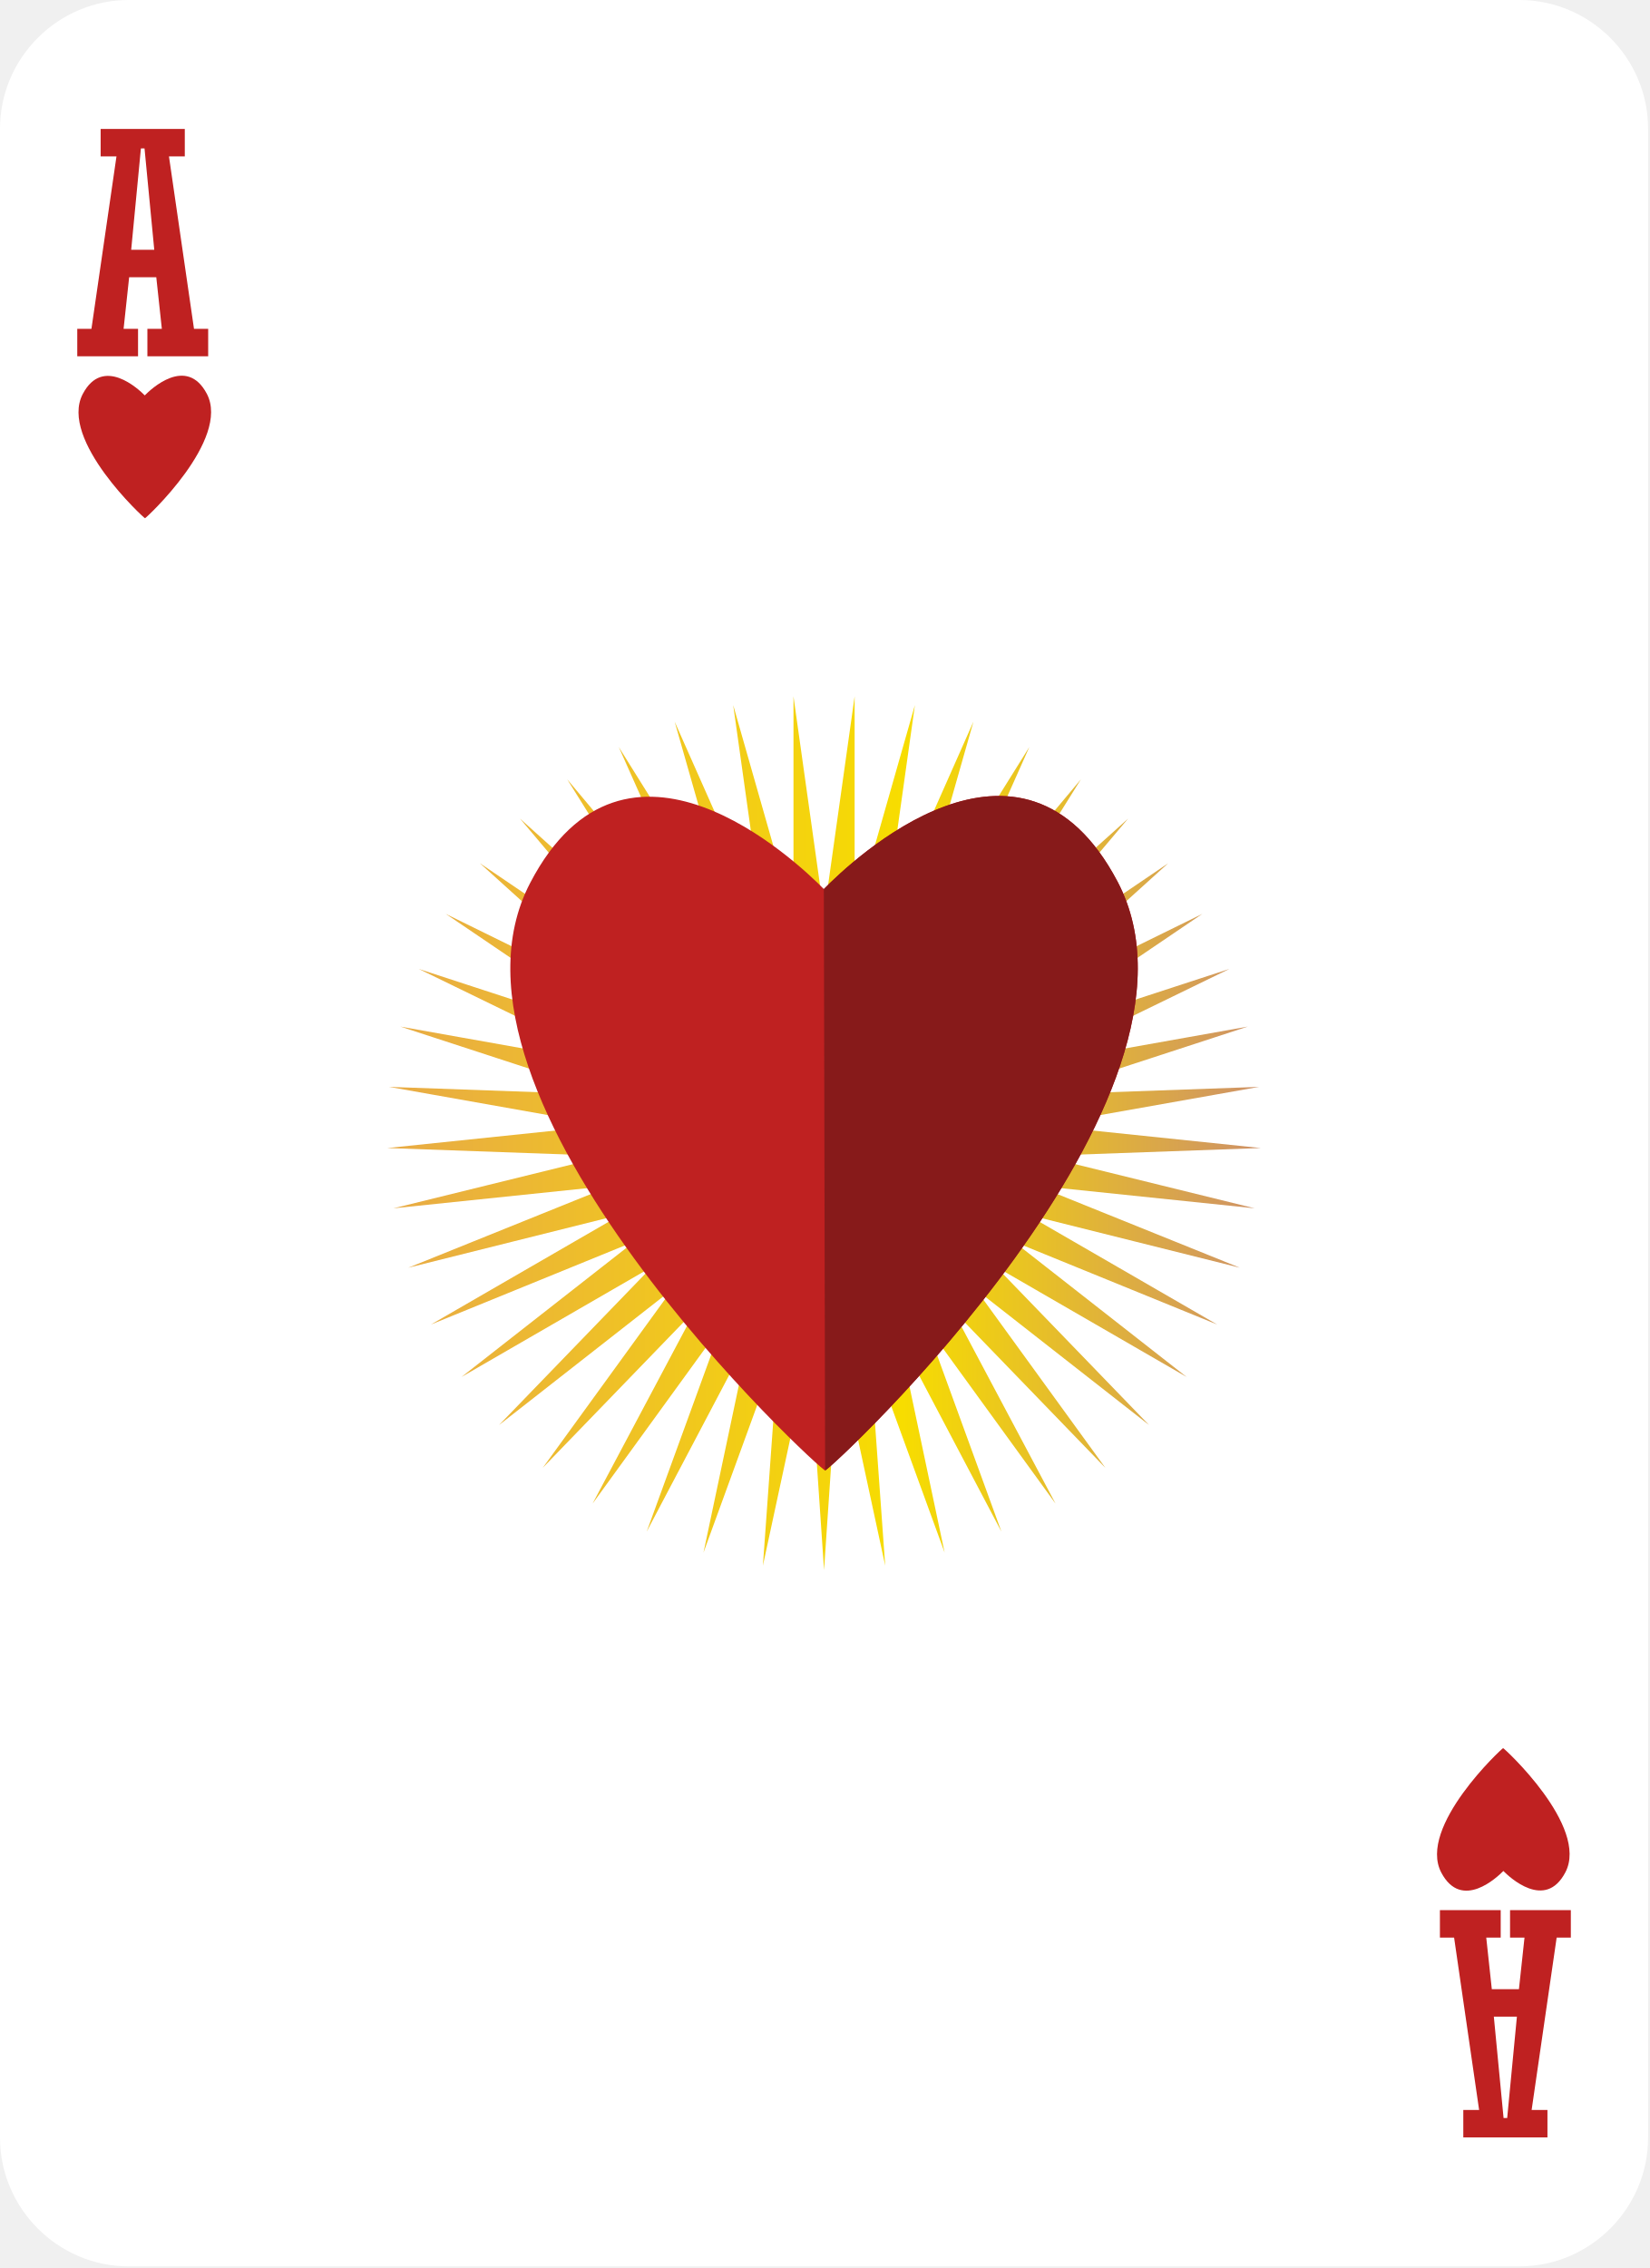
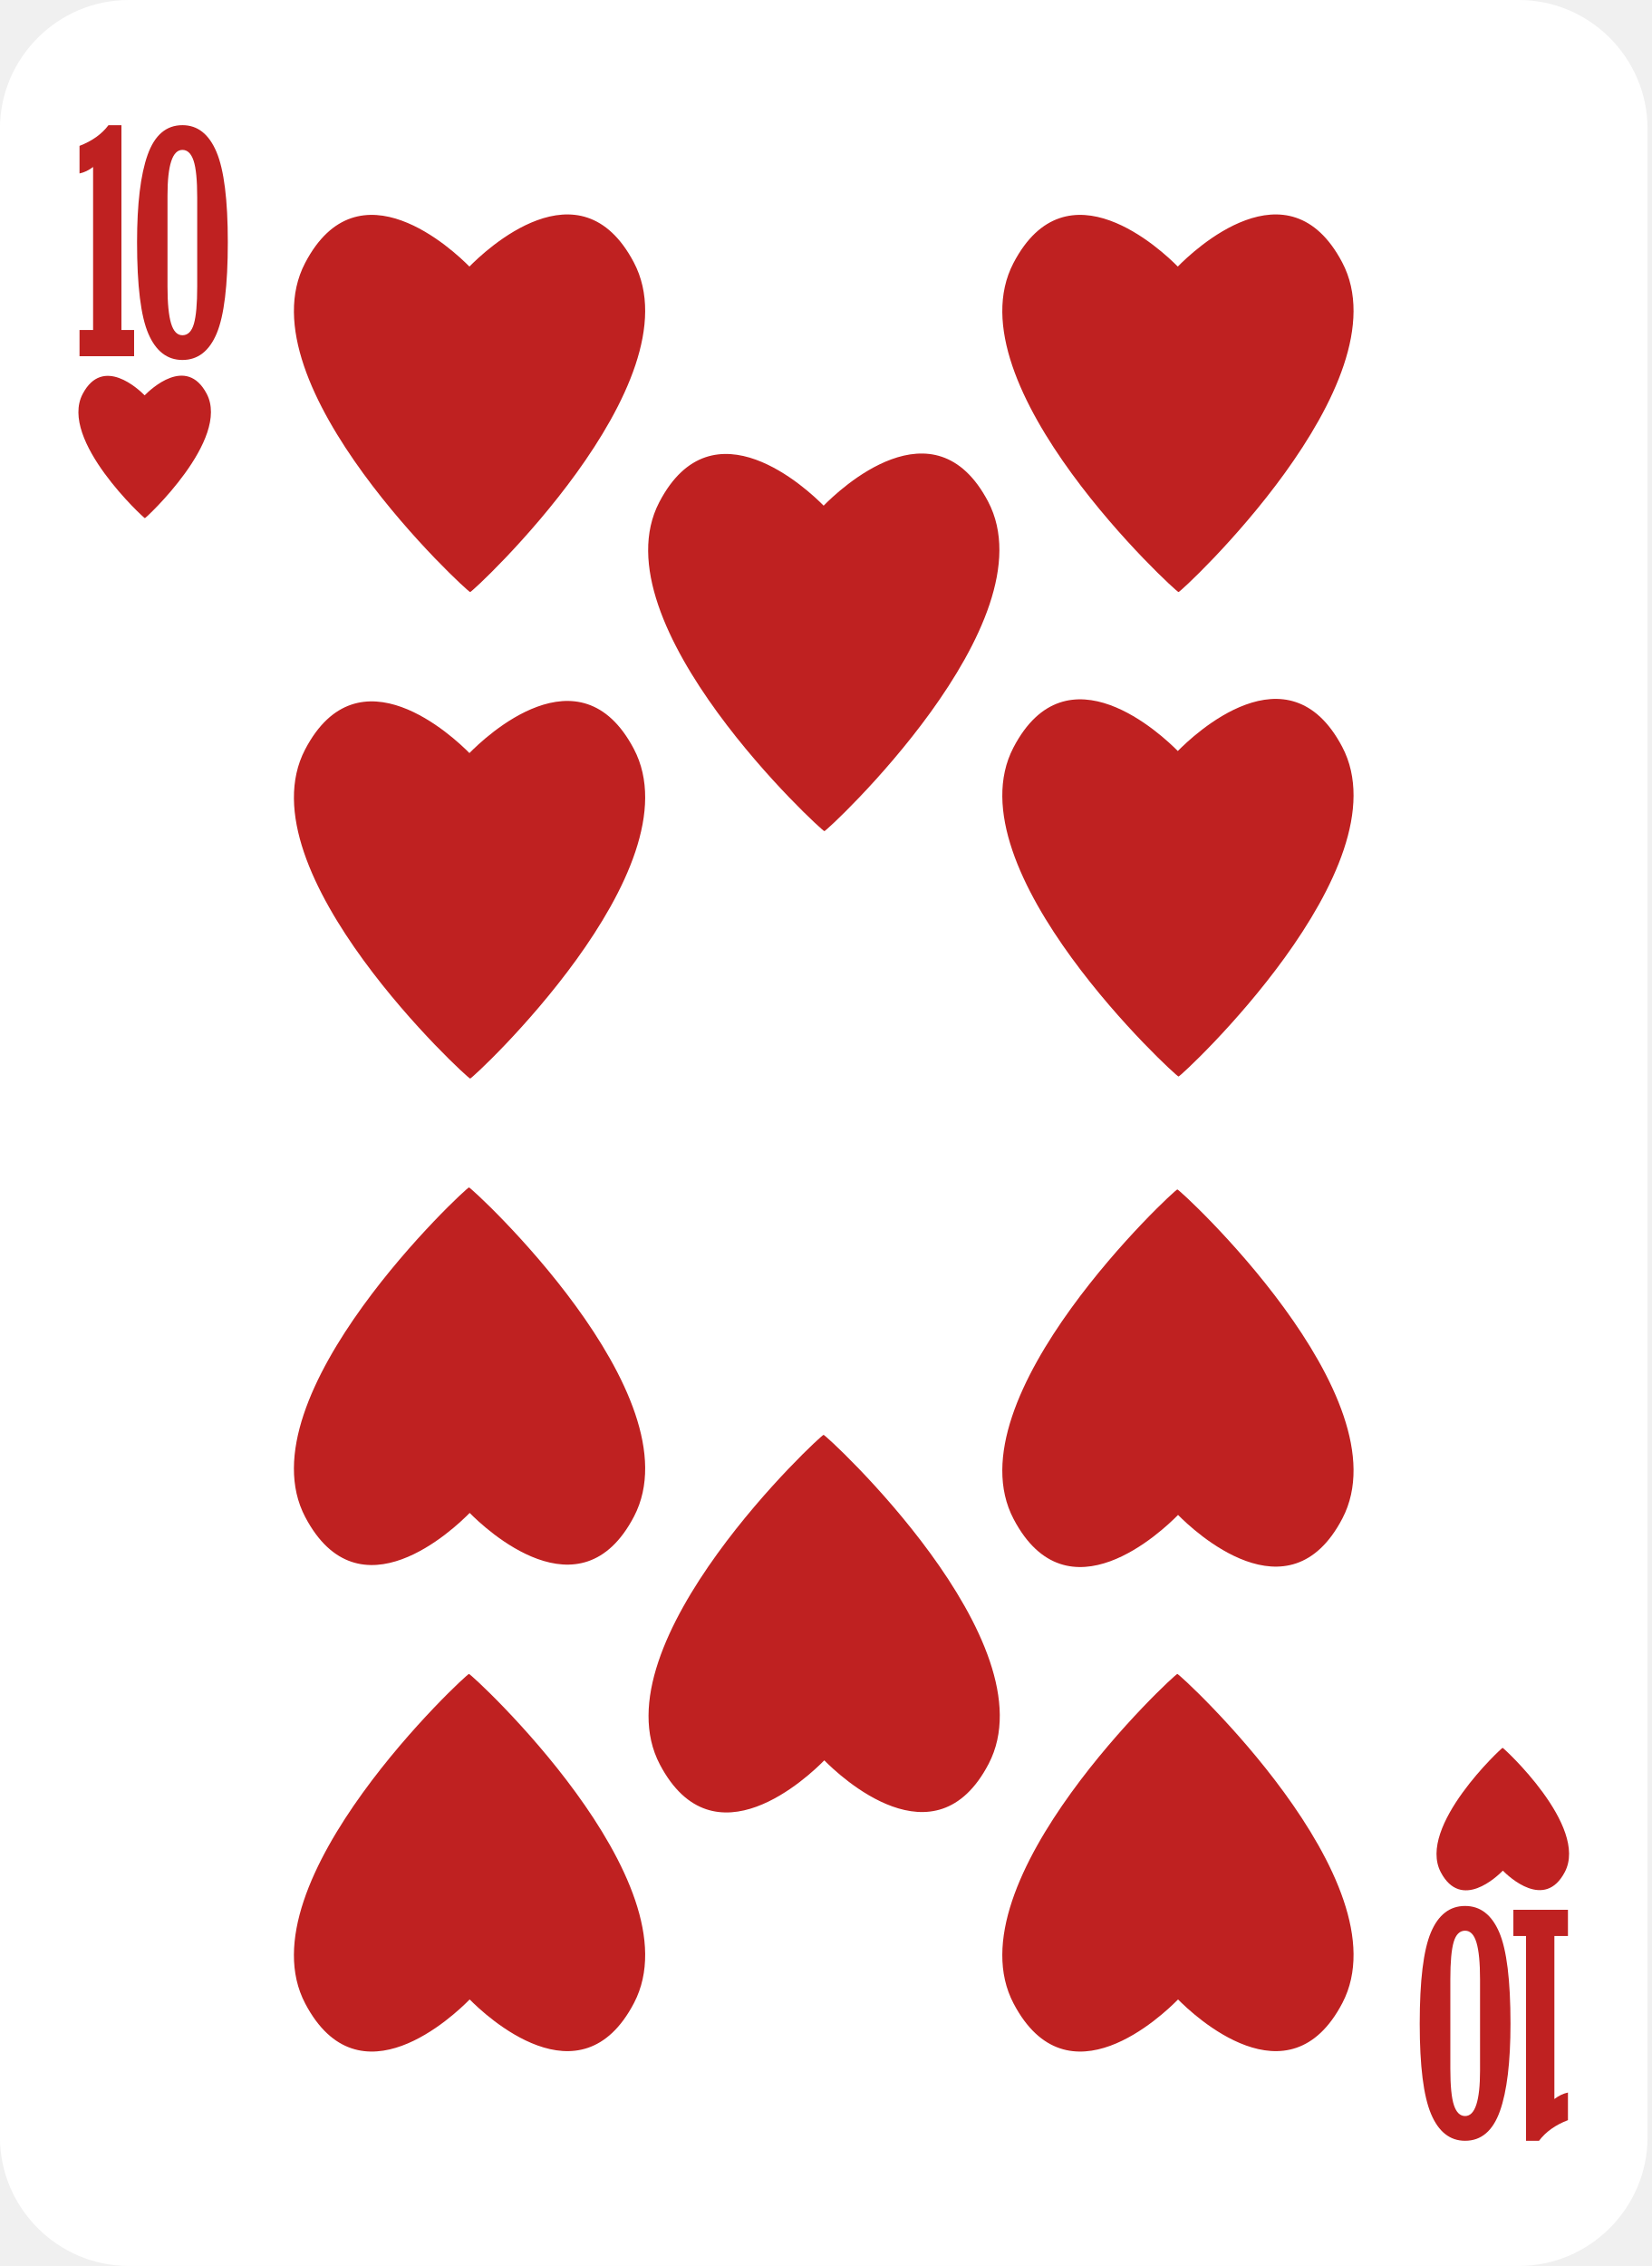
- <svg xmlns="http://www.w3.org/2000/svg" width="100%" height="100%" viewBox="0 0 849 1167" version="1.1" xml:space="preserve" style="fill-rule:evenodd;clip-rule:evenodd;stroke-linejoin:round;stroke-miterlimit:1.414;">
-   <g transform="matrix(1,0,0,1,-6776.43,-5982.77)">
-     <g transform="matrix(1,0,0,1,7624.56,6049.03)">
-       <path d="M0,1033.64C0,1070.08 -29.822,1099.91 -66.264,1099.91L-781.867,1099.91C-818.316,1099.91 -848.13,1070.08 -848.13,1033.64L-848.13,-0.006C-848.13,-36.447 -818.316,-66.264 -781.867,-66.264L-66.264,-66.264C-29.822,-66.264 0,-36.447 0,-0.006L0,1033.64Z" style="fill:white;fill-rule:nonzero;" />
+ <svg xmlns="http://www.w3.org/2000/svg" width="100%" height="100%" viewBox="0 0 250 343" version="1.1" xml:space="preserve" style="fill-rule:evenodd;clip-rule:evenodd;stroke-linejoin:round;stroke-miterlimit:1.414;">
+   <g transform="matrix(1,0,0,1,-8297.75,-8077.79)">
+     <g transform="matrix(1,0,0,1,8547.19,8097.28)">
+       <path d="M0,304.013C0,314.731 -8.771,323.502 -19.488,323.502L-229.96,323.502C-240.681,323.502 -249.449,314.731 -249.449,304.013L-249.449,-0.002C-249.449,-10.719 -240.681,-19.489 -229.96,-19.489L-19.488,-19.489C-8.771,-19.489 0,-10.719 0,-0.002L0,304.013Z" style="fill:white;fill-rule:nonzero;" />
    </g>
-     <g transform="matrix(1,0,0,1,6843.94,6103.92)">
-       <path d="M0,7.379L11.877,7.379L6.865,-44.777L5.004,-44.777L0,7.379ZM-1.047,21.504L-3.908,48.047L3.529,48.047L3.529,62.17L-27.748,62.17L-27.748,48.047L-20.453,48.047L-7.574,-40.666L-15.719,-40.666L-15.719,-54.791L27.588,-54.791L27.588,-40.666L19.443,-40.666L32.322,48.047L39.621,48.047L39.621,62.17L8.34,62.17L8.34,48.047L15.777,48.047L12.916,21.504L-1.047,21.504Z" style="fill:rgb(191,33,33);fill-rule:nonzero;" />
+     <g transform="matrix(1,0,0,1,8309.79,8096.74)">
+       <path d="M0,34.972L0,31L2.055,31L2.055,6.324C1.4,6.826 0.716,7.154 0,7.305L0,3.128C1.902,2.398 3.363,1.356 4.383,0L6.346,0L6.346,31L8.264,31L8.264,34.972L0,34.972Z" style="fill:rgb(191,33,33);fill-rule:nonzero;" />
    </g>
-     <g transform="matrix(1,0,0,1,7557.05,7027.8)">
-       <path d="M0,-7.375L-11.877,-7.375L-6.867,44.781L-5.004,44.781L0,-7.375ZM1.045,-21.5L3.908,-48.041L-3.529,-48.041L-3.529,-62.17L27.748,-62.17L27.748,-48.041L20.453,-48.041L7.572,40.668L15.717,40.668L15.717,54.795L-27.59,54.795L-27.59,40.668L-19.445,40.668L-32.324,-48.041L-39.621,-48.041L-39.621,-62.17L-8.342,-62.17L-8.342,-48.041L-15.779,-48.041L-12.916,-21.5L1.045,-21.5Z" style="fill:rgb(191,33,33);fill-rule:nonzero;" />
+     <g transform="matrix(1,0,0,1,8323.11,8107.83)">
+       <path d="M0,13.354C0,15.85 0.179,17.7 0.537,18.901C0.895,20.103 1.47,20.705 2.26,20.705C3.082,20.705 3.661,20.13 3.995,18.981C4.329,17.833 4.497,15.957 4.497,13.354L4.497,-0.16C4.497,-2.777 4.314,-4.629 3.949,-5.718C3.584,-6.806 3.021,-7.35 2.26,-7.35C0.754,-7.35 0,-5.059 0,-0.479L0,13.354ZM9.131,6.62C9.131,13.164 8.568,17.771 7.442,20.442C6.315,23.113 4.589,24.448 2.26,24.448C-0.037,24.448 -1.758,23.125 -2.898,20.476C-4.04,17.829 -4.61,13.209 -4.61,6.62C-4.61,0.807 -4.078,-3.598 -3.013,-6.597C-1.948,-9.594 -0.19,-11.094 2.26,-11.094C4.558,-11.094 6.277,-9.739 7.419,-7.031C8.561,-4.322 9.131,0.228 9.131,6.62" style="fill:rgb(191,33,33);fill-rule:nonzero;" />
    </g>
-     <g transform="matrix(1,0,0,1,6882.86,6229.83)">
-       <path d="M0,-44.448C-10.465,-64.28 -28.926,-46.675 -31.932,-43.614C-34.936,-46.665 -53.469,-64.173 -63.861,-44.282C-76.17,-20.707 -32.086,19.822 -31.811,19.595C-31.539,19.832 12.398,-20.94 0,-44.448" style="fill:rgb(191,33,33);fill-rule:nonzero;" />
+     <g transform="matrix(1,0,0,1,8329.04,8150.46)">
+       <path d="M0,-13.072C-3.077,-18.905 -8.508,-13.727 -9.392,-12.827C-10.274,-13.725 -15.727,-18.874 -18.782,-13.024C-22.402,-6.09 -9.437,5.83 -9.356,5.764C-9.275,5.833 3.647,-6.158 0,-13.072" style="fill:rgb(191,33,33);fill-rule:nonzero;" />
    </g>
-     <g transform="matrix(1,0,0,1,7518.14,6901.87)">
-       <path d="M0,44.449C10.463,64.281 28.938,46.678 31.938,43.613C34.943,46.672 53.48,64.172 63.859,44.283C76.172,20.709 32.084,-19.819 31.813,-19.596C31.547,-19.832 -12.4,20.939 0,44.449" style="fill:rgb(191,33,33);fill-rule:nonzero;" />
+     <g transform="matrix(1,0,0,1,8535.14,8401.84)">
+       <path d="M0,-34.971L0,-30.999L-2.054,-30.999L-2.054,-6.324C-1.4,-6.825 -0.716,-7.154 0,-7.305L0,-3.127C-1.902,-2.397 -3.363,-1.355 -4.383,0L-6.346,0L-6.346,-30.999L-8.263,-30.999L-8.263,-34.971L0,-34.971Z" style="fill:rgb(191,33,33);fill-rule:nonzero;" />
    </g>
-     <g transform="matrix(449.574,0,0,-449.574,6975.71,6565.85)">
-       <path d="M0.5,0.251L0.465,0.5L0.465,0.248L0.396,0.49L0.431,0.241L0.329,0.471L0.398,0.229L0.265,0.442L0.367,0.213L0.206,0.405L0.339,0.192L0.152,0.36L0.314,0.168L0.106,0.309L0.293,0.14L0.067,0.251L0.275,0.11L0.036,0.188L0.262,0.078L0.015,0.122L0.254,0.044L0.002,0.053L0.25,0.009L0,-0.017L0.251,-0.026L0.007,-0.086L0.257,-0.06L0.024,-0.154L0.268,-0.093L0.05,-0.219L0.283,-0.124L0.085,-0.279L0.303,-0.153L0.128,-0.334L0.326,-0.179L0.178,-0.383L0.353,-0.202L0.235,-0.424L0.383,-0.22L0.297,-0.456L0.414,-0.234L0.362,-0.48L0.448,-0.244L0.43,-0.495L0.483,-0.249L0.5,-0.5L0.517,-0.249L0.57,-0.495L0.552,-0.244L0.638,-0.48L0.586,-0.234L0.703,-0.456L0.617,-0.22L0.765,-0.424L0.647,-0.202L0.822,-0.383L0.674,-0.179L0.872,-0.334L0.697,-0.153L0.915,-0.279L0.717,-0.124L0.95,-0.219L0.732,-0.093L0.976,-0.154L0.743,-0.06L0.993,-0.086L0.749,-0.026L1,-0.017L0.75,0.009L0.998,0.053L0.746,0.044L0.985,0.122L0.738,0.078L0.964,0.188L0.725,0.11L0.933,0.251L0.707,0.14L0.894,0.309L0.686,0.168L0.848,0.36L0.661,0.192L0.794,0.405L0.633,0.213L0.735,0.442L0.602,0.229L0.671,0.471L0.569,0.241L0.604,0.49L0.535,0.248L0.535,0.5L0.5,0.251Z" style="fill:url(#_Linear1);fill-rule:nonzero;" />
+     <g transform="matrix(1,0,0,1,8521.83,8390.74)">
+       <path d="M0,-13.354C0,-15.85 -0.179,-17.699 -0.537,-18.901C-0.895,-20.103 -1.469,-20.704 -2.26,-20.704C-3.081,-20.704 -3.66,-20.13 -3.994,-18.981C-4.329,-17.832 -4.497,-15.956 -4.497,-13.354L-4.497,0.16C-4.497,2.777 -4.314,4.63 -3.949,5.718C-3.584,6.806 -3.021,7.351 -2.26,7.351C-0.753,7.351 0,5.06 0,0.48L0,-13.354ZM-9.131,-6.62C-9.131,-13.164 -8.568,-17.771 -7.441,-20.442C-6.314,-23.112 -4.588,-24.448 -2.26,-24.448C0.038,-24.448 1.758,-23.124 2.899,-20.476C4.041,-17.828 4.611,-13.209 4.611,-6.62C4.611,-0.807 4.078,3.599 3.014,6.597C1.948,9.595 0.191,11.094 -2.26,11.094C-4.557,11.094 -6.277,9.74 -7.419,7.031C-8.56,4.322 -9.131,-0.228 -9.131,-6.62" style="fill:rgb(191,33,33);fill-rule:nonzero;" />
    </g>
-     <g transform="matrix(1,0,0,1,7351.5,6646.62)">
-       <path d="M0,-210.273C-49.533,-304.164 -136.891,-220.873 -151.113,-206.388C-165.335,-220.828 -253.064,-303.714 -302.214,-209.591C-360.394,-98.052 -151.746,93.829 -150.455,92.75C-149.189,93.891 58.715,-98.996 0,-210.273" style="fill:rgb(191,33,33);fill-rule:nonzero;" />
+     <g transform="matrix(1,0,0,1,8515.89,8348.12)">
+       <path d="M0,13.071C3.078,18.905 8.511,13.727 9.395,12.826C10.278,13.725 15.729,18.873 18.783,13.023C22.403,6.089 9.438,-5.831 9.356,-5.765C9.279,-5.834 -3.646,6.157 0,13.071" style="fill:rgb(191,33,33);fill-rule:nonzero;" />
    </g>
-     <g transform="matrix(1,0,0,1,7351.5,6646.62)">
-       <path d="M0,-210.273C-49.533,-304.164 -136.891,-220.873 -151.113,-206.388L-150.455,92.75C-149.189,93.891 58.715,-98.996 0,-210.273" style="fill:rgb(135,26,26);fill-rule:nonzero;" />
+     <g transform="matrix(1,0,0,1,8447.34,8188.32)">
+       <path d="M0,-34.629C-8.158,-50.094 -22.548,-36.376 -24.89,-33.989C-27.229,-36.369 -41.68,-50.019 -49.773,-34.519C-59.358,-16.146 -24.991,15.455 -24.779,15.278C-24.57,15.465 9.671,-16.303 0,-34.629" style="fill:rgb(191,33,33);fill-rule:nonzero;" />
+     </g>
+     <g transform="matrix(1,0,0,1,8397.66,8310.26)">
+       <path d="M0,34.629C8.158,50.094 22.548,36.376 24.89,33.99C27.229,36.369 41.68,50.019 49.773,34.519C59.358,16.146 24.991,-15.455 24.779,-15.278C24.569,-15.465 -9.671,16.303 0,34.629" style="fill:rgb(191,33,33);fill-rule:nonzero;" />
+     </g>
+     <g transform="matrix(1,0,0,1,8393.71,8152.13)">
+       <path d="M0,-34.629C-8.158,-50.094 -22.548,-36.376 -24.89,-33.989C-27.229,-36.369 -41.68,-50.019 -49.773,-34.519C-59.358,-16.146 -24.991,15.455 -24.779,15.278C-24.57,15.465 9.671,-16.303 0,-34.629" style="fill:rgb(191,33,33);fill-rule:nonzero;" />
+     </g>
+     <g transform="matrix(1,0,0,1,8343.97,8272.81)">
+       <path d="M0,34.629C8.159,50.093 22.548,36.375 24.89,33.989C27.229,36.369 41.683,50.019 49.774,34.52C59.359,16.145 24.995,-15.455 24.782,-15.279C24.57,-15.464 -9.67,16.303 0,34.629" style="fill:rgb(191,33,33);fill-rule:nonzero;" />
+     </g>
+     <g transform="matrix(1,0,0,1,8343.97,8346.45)">
+       <path d="M0,34.631C8.159,50.094 22.548,36.376 24.89,33.99C27.229,36.371 41.68,50.021 49.774,34.521C59.359,16.147 24.992,-15.453 24.782,-15.277C24.57,-15.463 -9.67,16.305 0,34.631" style="fill:rgb(191,33,33);fill-rule:nonzero;" />
+     </g>
+     <g transform="matrix(1,0,0,1,8393.71,8225.77)">
+       <path d="M0,-34.628C-8.156,-50.093 -22.545,-36.375 -24.887,-33.989C-27.229,-36.368 -41.68,-50.018 -49.773,-34.519C-59.355,-16.145 -24.991,15.456 -24.779,15.278C-24.57,15.465 9.674,-16.302 0,-34.628" style="fill:rgb(191,33,33);fill-rule:nonzero;" />
+     </g>
+     <g transform="matrix(1,0,0,1,8500.96,8152.13)">
+       <path d="M0,-34.629C-8.158,-50.094 -22.548,-36.376 -24.89,-33.989C-27.229,-36.369 -41.68,-50.019 -49.773,-34.519C-59.358,-16.146 -24.991,15.455 -24.779,15.278C-24.57,15.465 9.671,-16.303 0,-34.629" style="fill:rgb(191,33,33);fill-rule:nonzero;" />
+     </g>
+     <g transform="matrix(1,0,0,1,8451.22,8273.11)">
+       <path d="M0,34.631C8.159,50.094 22.548,36.376 24.89,33.99C27.229,36.371 41.683,50.021 49.774,34.521C59.359,16.147 24.995,-15.453 24.782,-15.277C24.57,-15.463 -9.67,16.305 0,34.631" style="fill:rgb(191,33,33);fill-rule:nonzero;" />
+     </g>
+     <g transform="matrix(1,0,0,1,8451.22,8346.45)">
+       <path d="M0,34.631C8.159,50.094 22.548,36.376 24.89,33.99C27.229,36.371 41.68,50.021 49.774,34.521C59.359,16.147 24.992,-15.453 24.782,-15.277C24.57,-15.463 -9.67,16.305 0,34.631" style="fill:rgb(191,33,33);fill-rule:nonzero;" />
+     </g>
+     <g transform="matrix(1,0,0,1,8500.96,8225.46)">
+       <path d="M0,-34.628C-8.156,-50.093 -22.545,-36.375 -24.887,-33.989C-27.229,-36.368 -41.68,-50.018 -49.773,-34.519C-59.355,-16.146 -24.991,15.456 -24.779,15.278C-24.57,15.465 9.674,-16.302 0,-34.628" style="fill:rgb(191,33,33);fill-rule:nonzero;" />
    </g>
  </g>
-   <defs>
-     <linearGradient id="_Linear1" x1="0" y1="0" x2="1" y2="0" gradientUnits="userSpaceOnUse" gradientTransform="matrix(1,0,0,-1,0,-1.21448e-07)">
-       <stop offset="0" style="stop-color:rgb(232,170,70);stop-opacity:1" />
-       <stop offset="0.59" style="stop-color:rgb(247,221,0);stop-opacity:1" />
-       <stop offset="1" style="stop-color:rgb(206,145,103);stop-opacity:1" />
-     </linearGradient>
-   </defs>
</svg>
